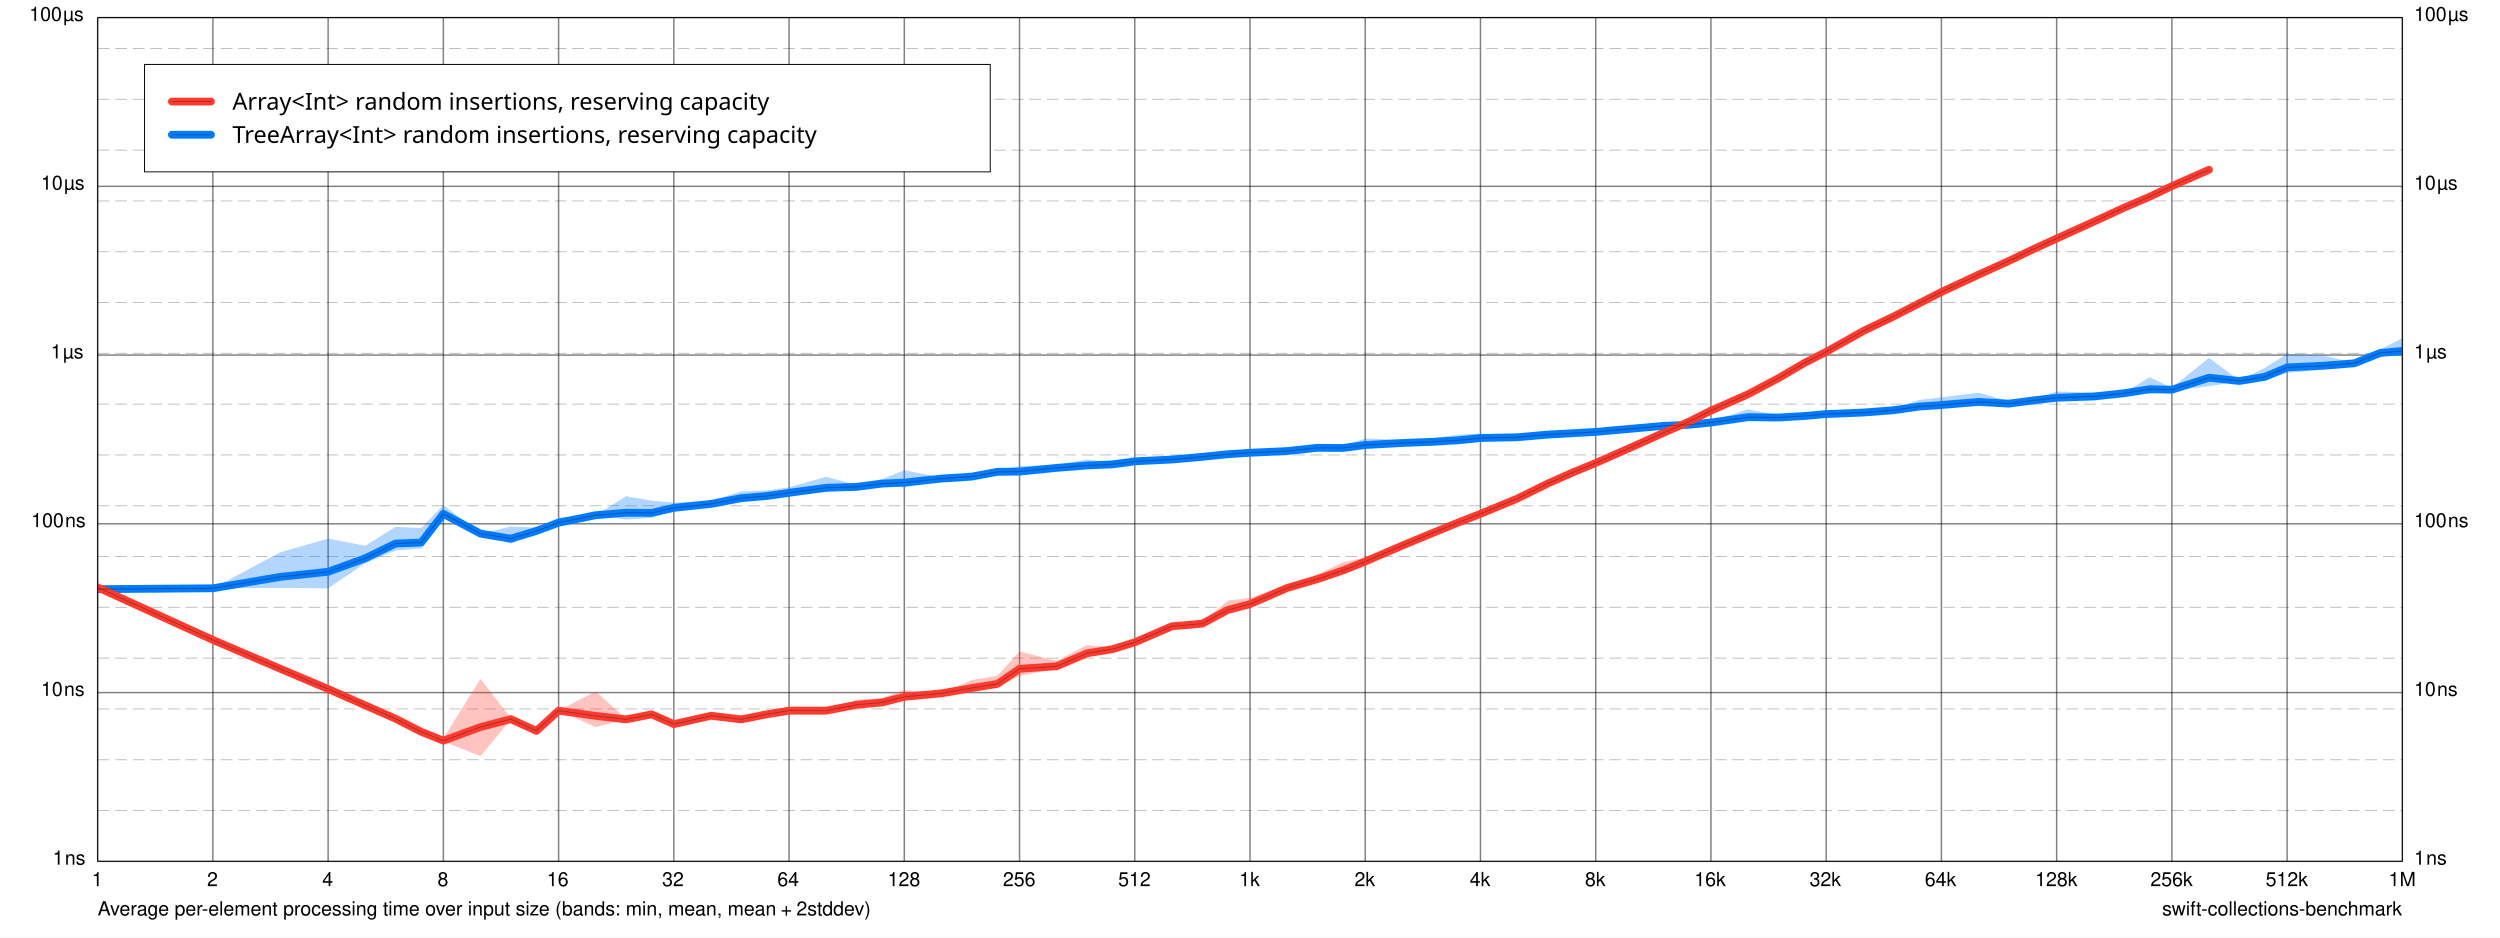
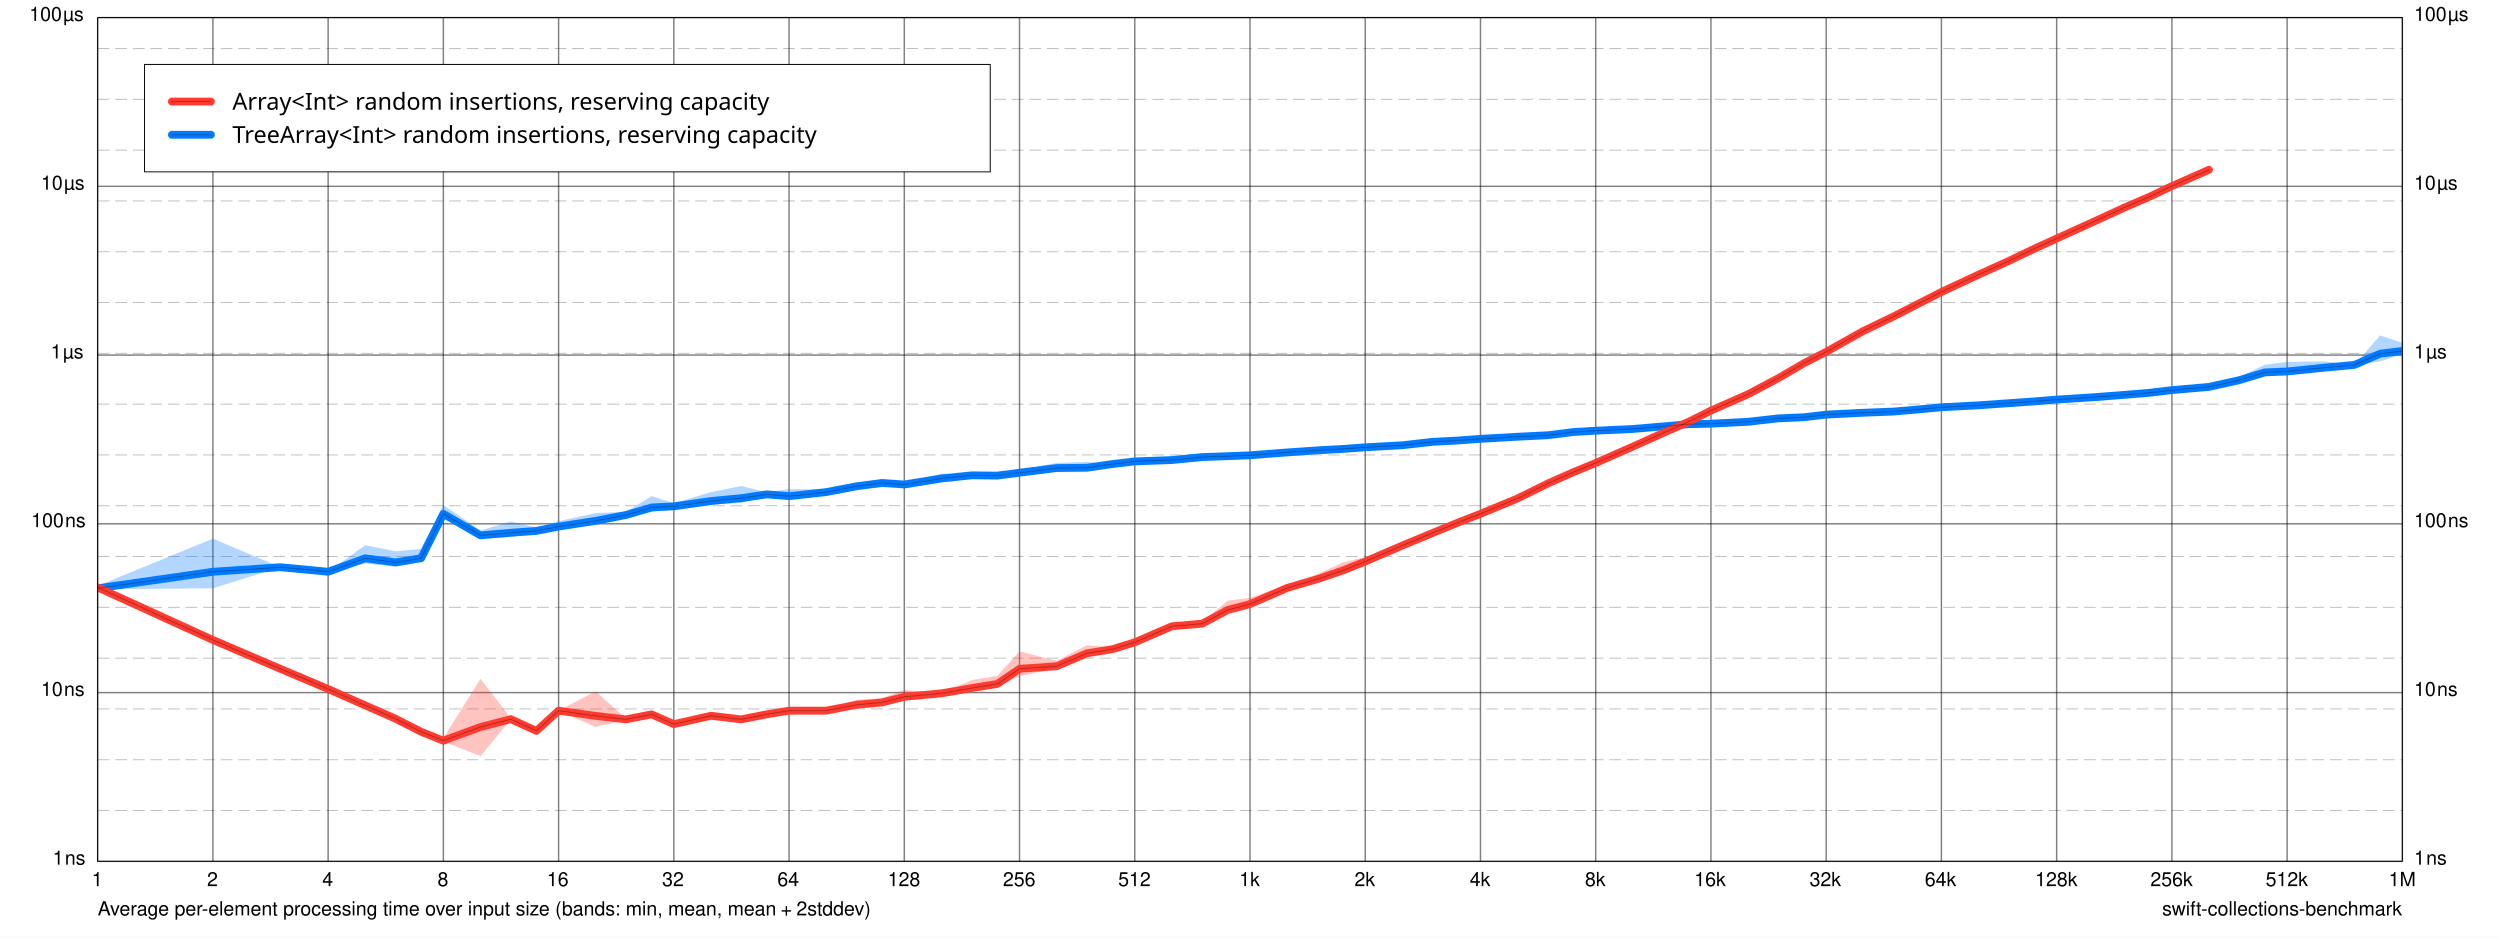
<svg xmlns="http://www.w3.org/2000/svg" xmlns:xlink="http://www.w3.org/1999/xlink" width="1280.0px" height="480.0px" viewBox="0.0 0.0 1280.0 480.0" version="1.1">
  <path d="M 0 0 L 0 480 L 1280 480 L 1280 0 z" fill="#FFFFFF" fill-opacity="1.0" stroke="none" />
  <text x="50" y="468.7" font-family="Helvetica" font-size="10" font-weight="normal" font-style="normal" fill="#000000" fill-opacity="1">Average per-element processing time over input size (bands: min, mean, mean + 2stddev)</text>
  <a xlink:href="https://github.com/apple/swift-collections-benchmark">
    <text x="1107" y="468.7" font-family="Helvetica" font-size="10" font-weight="normal" font-style="normal" fill="#000000" fill-opacity="1">swift-collections-benchmark</text>
  </a>
  <path d="M 50 9 L 50 441" fill="none" stroke-width="0.75" stroke="#000000" stroke-opacity="0.498" stroke-linecap="butt" stroke-linejoin="round" />
  <text x="47" y="453.7" font-family="Helvetica" font-size="10" font-weight="normal" font-style="normal" fill="#000000" fill-opacity="1">1</text>
  <path d="M 109 9 L 109 441" fill="none" stroke-width="0.75" stroke="#000000" stroke-opacity="0.498" stroke-linecap="butt" stroke-linejoin="round" />
  <text x="106" y="453.7" font-family="Helvetica" font-size="10" font-weight="normal" font-style="normal" fill="#000000" fill-opacity="1">2</text>
  <path d="M 168 9 L 168 441" fill="none" stroke-width="0.75" stroke="#000000" stroke-opacity="0.498" stroke-linecap="butt" stroke-linejoin="round" />
  <text x="165" y="453.7" font-family="Helvetica" font-size="10" font-weight="normal" font-style="normal" fill="#000000" fill-opacity="1">4</text>
  <path d="M 227 9 L 227 441" fill="none" stroke-width="0.75" stroke="#000000" stroke-opacity="0.498" stroke-linecap="butt" stroke-linejoin="round" />
  <text x="224" y="453.7" font-family="Helvetica" font-size="10" font-weight="normal" font-style="normal" fill="#000000" fill-opacity="1">8</text>
  <path d="M 286 9 L 286 441" fill="none" stroke-width="0.75" stroke="#000000" stroke-opacity="0.498" stroke-linecap="butt" stroke-linejoin="round" />
  <text x="280" y="453.7" font-family="Helvetica" font-size="10" font-weight="normal" font-style="normal" fill="#000000" fill-opacity="1">16</text>
  <path d="M 345 9 L 345 441" fill="none" stroke-width="0.75" stroke="#000000" stroke-opacity="0.498" stroke-linecap="butt" stroke-linejoin="round" />
  <text x="339" y="453.7" font-family="Helvetica" font-size="10" font-weight="normal" font-style="normal" fill="#000000" fill-opacity="1">32</text>
  <path d="M 404 9 L 404 441" fill="none" stroke-width="0.75" stroke="#000000" stroke-opacity="0.498" stroke-linecap="butt" stroke-linejoin="round" />
  <text x="398" y="453.7" font-family="Helvetica" font-size="10" font-weight="normal" font-style="normal" fill="#000000" fill-opacity="1">64</text>
  <path d="M 463 9 L 463 441" fill="none" stroke-width="0.75" stroke="#000000" stroke-opacity="0.498" stroke-linecap="butt" stroke-linejoin="round" />
  <text x="454.5" y="453.7" font-family="Helvetica" font-size="10" font-weight="normal" font-style="normal" fill="#000000" fill-opacity="1">128</text>
  <path d="M 522 9 L 522 441" fill="none" stroke-width="0.75" stroke="#000000" stroke-opacity="0.498" stroke-linecap="butt" stroke-linejoin="round" />
  <text x="513.5" y="453.7" font-family="Helvetica" font-size="10" font-weight="normal" font-style="normal" fill="#000000" fill-opacity="1">256</text>
  <path d="M 581 9 L 581 441" fill="none" stroke-width="0.75" stroke="#000000" stroke-opacity="0.498" stroke-linecap="butt" stroke-linejoin="round" />
  <text x="572.5" y="453.7" font-family="Helvetica" font-size="10" font-weight="normal" font-style="normal" fill="#000000" fill-opacity="1">512</text>
  <path d="M 640 9 L 640 441" fill="none" stroke-width="0.75" stroke="#000000" stroke-opacity="0.498" stroke-linecap="butt" stroke-linejoin="round" />
  <text x="634.5" y="453.7" font-family="Helvetica" font-size="10" font-weight="normal" font-style="normal" fill="#000000" fill-opacity="1">1k</text>
  <path d="M 699 9 L 699 441" fill="none" stroke-width="0.75" stroke="#000000" stroke-opacity="0.498" stroke-linecap="butt" stroke-linejoin="round" />
  <text x="693.5" y="453.7" font-family="Helvetica" font-size="10" font-weight="normal" font-style="normal" fill="#000000" fill-opacity="1">2k</text>
  <path d="M 758 9 L 758 441" fill="none" stroke-width="0.75" stroke="#000000" stroke-opacity="0.498" stroke-linecap="butt" stroke-linejoin="round" />
  <text x="752.5" y="453.7" font-family="Helvetica" font-size="10" font-weight="normal" font-style="normal" fill="#000000" fill-opacity="1">4k</text>
  <path d="M 817 9 L 817 441" fill="none" stroke-width="0.75" stroke="#000000" stroke-opacity="0.498" stroke-linecap="butt" stroke-linejoin="round" />
  <text x="811.5" y="453.7" font-family="Helvetica" font-size="10" font-weight="normal" font-style="normal" fill="#000000" fill-opacity="1">8k</text>
  <path d="M 876 9 L 876 441" fill="none" stroke-width="0.75" stroke="#000000" stroke-opacity="0.498" stroke-linecap="butt" stroke-linejoin="round" />
  <text x="867.5" y="453.7" font-family="Helvetica" font-size="10" font-weight="normal" font-style="normal" fill="#000000" fill-opacity="1">16k</text>
  <path d="M 935 9 L 935 441" fill="none" stroke-width="0.75" stroke="#000000" stroke-opacity="0.498" stroke-linecap="butt" stroke-linejoin="round" />
  <text x="926.5" y="453.7" font-family="Helvetica" font-size="10" font-weight="normal" font-style="normal" fill="#000000" fill-opacity="1">32k</text>
  <path d="M 994 9 L 994 441" fill="none" stroke-width="0.75" stroke="#000000" stroke-opacity="0.498" stroke-linecap="butt" stroke-linejoin="round" />
  <text x="985.5" y="453.7" font-family="Helvetica" font-size="10" font-weight="normal" font-style="normal" fill="#000000" fill-opacity="1">64k</text>
  <path d="M 1053 9 L 1053 441" fill="none" stroke-width="0.75" stroke="#000000" stroke-opacity="0.498" stroke-linecap="butt" stroke-linejoin="round" />
  <text x="1042" y="453.7" font-family="Helvetica" font-size="10" font-weight="normal" font-style="normal" fill="#000000" fill-opacity="1">128k</text>
  <path d="M 1112 9 L 1112 441" fill="none" stroke-width="0.75" stroke="#000000" stroke-opacity="0.498" stroke-linecap="butt" stroke-linejoin="round" />
  <text x="1101" y="453.7" font-family="Helvetica" font-size="10" font-weight="normal" font-style="normal" fill="#000000" fill-opacity="1">256k</text>
  <path d="M 1171 9 L 1171 441" fill="none" stroke-width="0.75" stroke="#000000" stroke-opacity="0.498" stroke-linecap="butt" stroke-linejoin="round" />
  <text x="1160" y="453.7" font-family="Helvetica" font-size="10" font-weight="normal" font-style="normal" fill="#000000" fill-opacity="1">512k</text>
  <path d="M 1230 9 L 1230 441" fill="none" stroke-width="0.75" stroke="#000000" stroke-opacity="0.498" stroke-linecap="butt" stroke-linejoin="round" />
  <text x="1223" y="453.7" font-family="Helvetica" font-size="10" font-weight="normal" font-style="normal" fill="#000000" fill-opacity="1">1M</text>
  <path d="M 50 441 L 1230 441" fill="none" stroke-width="0.75" stroke="#000000" stroke-opacity="0.498" stroke-linecap="butt" stroke-linejoin="round" />
  <text x="27" y="442.7" font-family="Helvetica" font-size="10" font-weight="normal" font-style="normal" fill="#000000" fill-opacity="1">1 ns</text>
  <text x="1236" y="442.7" font-family="Helvetica" font-size="10" font-weight="normal" font-style="normal" fill="#000000" fill-opacity="1">1 ns</text>
  <path d="M 50 354.6 L 1230 354.6" fill="none" stroke-width="0.75" stroke="#000000" stroke-opacity="0.498" stroke-linecap="butt" stroke-linejoin="round" />
  <text x="21" y="356.3" font-family="Helvetica" font-size="10" font-weight="normal" font-style="normal" fill="#000000" fill-opacity="1">10 ns</text>
  <text x="1236" y="356.3" font-family="Helvetica" font-size="10" font-weight="normal" font-style="normal" fill="#000000" fill-opacity="1">10 ns</text>
  <path d="M 50 268.2 L 1230 268.2" fill="none" stroke-width="0.75" stroke="#000000" stroke-opacity="0.498" stroke-linecap="butt" stroke-linejoin="round" />
  <text x="16" y="269.9" font-family="Helvetica" font-size="10" font-weight="normal" font-style="normal" fill="#000000" fill-opacity="1">100 ns</text>
  <text x="1236" y="269.9" font-family="Helvetica" font-size="10" font-weight="normal" font-style="normal" fill="#000000" fill-opacity="1">100 ns</text>
  <path d="M 50 181.8 L 1230 181.8" fill="none" stroke-width="0.75" stroke="#000000" stroke-opacity="0.498" stroke-linecap="butt" stroke-linejoin="round" />
  <text x="26" y="183.5" font-family="Helvetica" font-size="10" font-weight="normal" font-style="normal" fill="#000000" fill-opacity="1">1 µs</text>
  <text x="1236" y="183.5" font-family="Helvetica" font-size="10" font-weight="normal" font-style="normal" fill="#000000" fill-opacity="1">1 µs</text>
  <path d="M 50 95.4 L 1230 95.4" fill="none" stroke-width="0.75" stroke="#000000" stroke-opacity="0.498" stroke-linecap="butt" stroke-linejoin="round" />
  <text x="21" y="97.1" font-family="Helvetica" font-size="10" font-weight="normal" font-style="normal" fill="#000000" fill-opacity="1">10 µs</text>
  <text x="1236" y="97.1" font-family="Helvetica" font-size="10" font-weight="normal" font-style="normal" fill="#000000" fill-opacity="1">10 µs</text>
  <path d="M 50 9 L 1230 9" fill="none" stroke-width="0.75" stroke="#000000" stroke-opacity="0.498" stroke-linecap="butt" stroke-linejoin="round" />
  <text x="15" y="10.7" font-family="Helvetica" font-size="10" font-weight="normal" font-style="normal" fill="#000000" fill-opacity="1">100 µs</text>
  <text x="1236" y="10.7" font-family="Helvetica" font-size="10" font-weight="normal" font-style="normal" fill="#000000" fill-opacity="1">100 µs</text>
  <path d="M 50 414.99 L 1230 414.99" fill="none" stroke-width="0.5" stroke="#000000" stroke-opacity="0.259" stroke-linecap="butt" stroke-linejoin="round" stroke-dasharray="6 3" stroke-dashoffset="0" />
  <path d="M 50 388.98 L 1230 388.98" fill="none" stroke-width="0.5" stroke="#000000" stroke-opacity="0.259" stroke-linecap="butt" stroke-linejoin="round" stroke-dasharray="6 3" stroke-dashoffset="0" />
  <path d="M 50 362.97 L 1230 362.97" fill="none" stroke-width="0.5" stroke="#000000" stroke-opacity="0.259" stroke-linecap="butt" stroke-linejoin="round" stroke-dasharray="6 3" stroke-dashoffset="0" />
  <path d="M 50 336.96 L 1230 336.96" fill="none" stroke-width="0.5" stroke="#000000" stroke-opacity="0.259" stroke-linecap="butt" stroke-linejoin="round" stroke-dasharray="6 3" stroke-dashoffset="0" />
  <path d="M 50 310.96 L 1230 310.96" fill="none" stroke-width="0.5" stroke="#000000" stroke-opacity="0.259" stroke-linecap="butt" stroke-linejoin="round" stroke-dasharray="6 3" stroke-dashoffset="0" />
  <path d="M 50 284.95 L 1230 284.95" fill="none" stroke-width="0.5" stroke="#000000" stroke-opacity="0.259" stroke-linecap="butt" stroke-linejoin="round" stroke-dasharray="6 3" stroke-dashoffset="0" />
  <path d="M 50 258.94 L 1230 258.94" fill="none" stroke-width="0.5" stroke="#000000" stroke-opacity="0.259" stroke-linecap="butt" stroke-linejoin="round" stroke-dasharray="6 3" stroke-dashoffset="0" />
  <path d="M 50 232.93 L 1230 232.93" fill="none" stroke-width="0.5" stroke="#000000" stroke-opacity="0.259" stroke-linecap="butt" stroke-linejoin="round" stroke-dasharray="6 3" stroke-dashoffset="0" />
  <path d="M 50 206.92 L 1230 206.92" fill="none" stroke-width="0.5" stroke="#000000" stroke-opacity="0.259" stroke-linecap="butt" stroke-linejoin="round" stroke-dasharray="6 3" stroke-dashoffset="0" />
  <path d="M 50 180.91 L 1230 180.91" fill="none" stroke-width="0.5" stroke="#000000" stroke-opacity="0.259" stroke-linecap="butt" stroke-linejoin="round" stroke-dasharray="6 3" stroke-dashoffset="0" />
  <path d="M 50 154.9 L 1230 154.9" fill="none" stroke-width="0.5" stroke="#000000" stroke-opacity="0.259" stroke-linecap="butt" stroke-linejoin="round" stroke-dasharray="6 3" stroke-dashoffset="0" />
  <path d="M 50 128.89 L 1230 128.89" fill="none" stroke-width="0.5" stroke="#000000" stroke-opacity="0.259" stroke-linecap="butt" stroke-linejoin="round" stroke-dasharray="6 3" stroke-dashoffset="0" />
  <path d="M 50 102.88 L 1230 102.88" fill="none" stroke-width="0.5" stroke="#000000" stroke-opacity="0.259" stroke-linecap="butt" stroke-linejoin="round" stroke-dasharray="6 3" stroke-dashoffset="0" />
  <path d="M 50 76.874 L 1230 76.874" fill="none" stroke-width="0.5" stroke="#000000" stroke-opacity="0.259" stroke-linecap="butt" stroke-linejoin="round" stroke-dasharray="6 3" stroke-dashoffset="0" />
  <path d="M 50 50.865 L 1230 50.865" fill="none" stroke-width="0.5" stroke="#000000" stroke-opacity="0.259" stroke-linecap="butt" stroke-linejoin="round" stroke-dasharray="6 3" stroke-dashoffset="0" />
  <path d="M 50 24.856 L 1230 24.856" fill="none" stroke-width="0.5" stroke="#000000" stroke-opacity="0.259" stroke-linecap="butt" stroke-linejoin="round" stroke-dasharray="6 3" stroke-dashoffset="0" />
  <path d="M 74 33 L 74 88 L 507 88 L 507 33 z" fill="#FFFFFF" fill-opacity="1.0" stroke="none" />
  <clipPath id="clip-0">
    <path d="M 50 9 L 50 441 L 1230 441 L 1230 9 z" />
  </clipPath>
  <g clip-path="url(#clip-0)">
-     <path d="M 50 301.66L 109 301.2L 143.51 282.77L 168 275.78L 186.99 279.45L 202.51 269.74L 215.63 270.36L 227 258.58L 245.99 273.21L 261.51 269.59L 274.63 270.11L 286 265.03L 304.99 263.78L 320.51 254.05L 333.63 256.36L 345 257.35L 363.99 256.35L 379.51 251.65L 392.63 251.09L 404 249.49L 422.99 244.11L 438.51 248.31L 451.63 245.27L 463 240.78L 481.99 244.44L 497.51 242.43L 510.63 240.68L 522 238.63L 540.99 237.95L 556.51 235.25L 569.63 237.21L 581 234.5L 599.99 234.28L 615.51 231.93L 628.63 232.06L 640 230.41L 658.99 229.27L 674.51 228.78L 687.63 228.07L 699 224.51L 717.99 225.25L 733.51 224.38L 746.63 222.55L 758 221.99L 776.99 223.68L 792.51 222.23L 805.63 221.19L 817 220.98L 835.99 218.46L 851.51 217.8L 864.63 217.09L 876 215.71L 894.99 209.55L 910.51 212.65L 923.63 212.44L 935 210.32L 953.99 210.91L 969.51 209.08L 982.63 204.74L 994 203.44L 1013 201.05L 1028.5 205.47L 1041.6 204.17L 1053 200.4L 1072 201.08L 1087.5 201.06L 1100.6 193.16L 1112 198.5L 1131 183.22L 1146.5 194.8L 1159.6 188.32L 1171 181.17L 1190 182.14L 1205.5 185.87L 1218.6 178.93L 1230 173.17L 1230 182.28L 1218.6 181.41L 1205.5 186.04L 1190 189.2L 1171 190.93L 1159.6 194.71L 1146.5 195.16L 1131 197.76L 1112 199.92L 1100.6 201.7L 1087.5 201.44L 1072 203.7L 1053 204.86L 1041.6 205.22L 1028.5 207.09L 1013 207.6L 994 208.86L 982.63 209.45L 969.51 210.38L 953.99 211.33L 935 212.6L 923.63 213.2L 910.51 214.19L 894.99 215.13L 876 216.57L 864.63 217.62L 851.51 218.15L 835.99 219.8L 817 221.19L 805.63 222.01L 792.51 222.61L 776.99 223.94L 758 225.09L 746.63 226.52L 733.51 226.88L 717.99 227.38L 699 229.1L 687.63 229.81L 674.51 229.44L 658.99 231.57L 640 232.32L 628.63 232.73L 615.51 234.62L 599.99 235.63L 581 236.83L 569.63 237.95L 556.51 239.47L 540.99 240.15L 522 242.49L 510.63 241.92L 497.51 244.61L 481.99 245.24L 463 249.62L 451.63 248.45L 438.51 249.62L 422.99 251.96L 404 253.38L 392.63 255.01L 379.51 256.35L 363.99 258.59L 345 261.02L 333.63 265.09L 320.51 266.04L 304.99 263.78L 286 268.58L 274.63 272.45L 261.51 278.29L 245.99 273.21L 227 264.84L 215.63 280.83L 202.51 281.85L 186.99 288.38L 168 301.2L 143.51 301.05L 109 301.2L 50 301.66" fill="#007AFF" fill-opacity="0.302" stroke="none" />
+     <path d="M 50 299.94L 109 275.78L 143.51 290.41L 168 292.74L 186.99 279.16L 202.51 282.26L 215.63 281.02L 227 258.58L 245.99 271.64L 261.51 266.99L 274.63 270.11L 286 266.84L 304.99 262.67L 320.51 262.06L 333.63 254L 345 257.65L 363.99 251.97L 379.51 248.8L 392.63 252.06L 404 250.43L 422.99 250.55L 438.51 247.76L 451.63 246.94L 463 247.75L 481.99 242.53L 497.51 242.79L 510.63 241.62L 522 240.6L 540.99 237.02L 556.51 236.5L 569.63 237.52L 581 235.19L 599.99 234.91L 615.51 232.09L 628.63 232.26L 640 231.54L 658.99 230.6L 674.51 230.16L 687.63 228.54L 699 228.36L 717.99 226.7L 733.51 224.27L 746.63 225.17L 758 223.73L 776.99 222.3L 792.51 222L 805.63 220.54L 817 219.77L 835.99 219.1L 851.51 218.07L 864.63 216.6L 876 216.83L 894.99 215.74L 910.51 213.85L 923.63 212.87L 935 211.4L 953.99 211.05L 969.51 209.83L 982.63 209.22L 994 208.45L 1013 206.51L 1028.5 205.61L 1041.6 204.84L 1053 204.35L 1072 202.39L 1087.5 202.12L 1100.6 200.72L 1112 198.47L 1131 196.41L 1146.5 193.08L 1159.6 186.75L 1171 185.28L 1190 185.04L 1205.5 186.78L 1218.6 171.74L 1230 175.51L 1230 181.29L 1218.6 185.05L 1205.5 186.83L 1190 189.46L 1171 192.09L 1159.6 192.16L 1146.5 195.2L 1131 198.7L 1112 200.2L 1100.6 201.23L 1087.5 202.2L 1072 203.74L 1053 204.66L 1041.6 205.75L 1028.5 206.72L 1013 207.87L 994 208.54L 982.63 209.71L 969.51 211.05L 953.99 211.42L 935 212.61L 923.63 213.89L 910.51 214.33L 894.99 216.05L 876 216.96L 864.63 217.39L 851.51 218.41L 835.99 219.83L 817 220.78L 805.63 221.44L 792.51 223.13L 776.99 224.09L 758 225.04L 746.63 225.66L 733.51 226.94L 717.99 228.43L 699 229.26L 687.63 230.33L 674.51 230.71L 658.99 232.03L 640 233.67L 628.63 234.03L 615.51 234.72L 599.99 235.78L 581 236.62L 569.63 237.6L 556.51 240.6L 540.99 240.61L 522 242.55L 510.63 244.21L 497.51 243.58L 481.99 245.88L 463 248.16L 451.63 247.39L 438.51 249.43L 422.99 252.47L 404 255.41L 392.63 253.48L 379.51 257.55L 363.99 258.3L 345 259.83L 333.63 262.13L 320.51 264.26L 304.99 268.2L 286 270.62L 274.63 272.45L 261.51 275.04L 245.99 275.01L 227 264.84L 215.63 287.64L 202.51 290.18L 186.99 288.51L 168 292.74L 143.51 290.41L 109 301.2L 50 301.66" fill="#007AFF" fill-opacity="0.302" stroke="none" />
    <path d="M 50 300.75L 109 327.66L 143.51 341.17L 168 352.77L 186.99 361.14L 202.51 367.98L 215.63 374.67L 227 377.97L 245.99 347.61L 261.51 367.58L 274.63 374.22L 286 363.86L 304.99 353.95L 320.51 368L 333.63 365.75L 345 370.76L 363.99 366.29L 379.51 368.32L 392.63 365.58L 404 363.86L 422.99 363.86L 438.51 358.27L 451.63 357.44L 463 353.28L 481.99 354.96L 497.51 348.21L 510.63 346.02L 522 333.56L 540.99 338.34L 556.51 330.34L 569.63 331.55L 581 327.58L 599.99 319.15L 615.51 318.43L 628.63 307.5L 640 306.08L 658.99 299.3L 674.51 294L 687.63 287.92L 699 285.33L 717.99 278.97L 733.51 271.83L 746.63 267.14L 758 262.73L 776.99 254.29L 792.51 247.05L 805.63 241.66L 817 237L 835.99 227.57L 851.51 221.32L 864.63 215.38L 876 208.36L 894.99 201.57L 910.51 193.26L 923.63 185.3L 935 180.09L 953.99 168.41L 969.51 161.75L 982.63 154.82L 994 148.94L 1013 140.43L 1028.5 133.27L 1041.6 126.87L 1053 121.91L 1072 113.48L 1087.5 105.99L 1100.6 100.34L 1112 94.422L 1131 86.914L 1131 86.914L 1112 95.601L 1100.6 100.84L 1087.5 106.48L 1072 113.49L 1053 122.2L 1041.6 127.49L 1028.5 133.72L 1013 140.7L 994 149.68L 982.63 155.48L 969.51 162.12L 953.99 169.87L 935 180.15L 923.63 186.2L 910.51 193.76L 894.99 201.93L 876 210.91L 864.63 216.15L 851.51 221.81L 835.99 229.06L 817 237.06L 805.63 241.75L 792.51 247.71L 776.99 255.52L 758 263.19L 746.63 267.63L 733.51 273.26L 717.99 279.43L 699 288.28L 687.63 293.61L 674.51 297.44L 658.99 301.67L 640 310.5L 628.63 314.15L 615.51 319.64L 599.99 321.21L 581 329.32L 569.63 332.65L 556.51 336.07L 540.99 342.15L 522 346.13L 510.63 351.75L 497.51 353.85L 481.99 355L 463 358.07L 451.63 360.46L 438.51 361.82L 422.99 363.86L 404 363.86L 392.63 365.75L 379.51 368.32L 363.99 366.54L 345 370.76L 333.63 365.75L 320.51 368.43L 304.99 372.24L 286 363.86L 274.63 374.22L 261.51 368.43L 245.99 387.15L 227 379.68L 215.63 374.67L 202.51 367.98L 186.99 361.14L 168 352.77L 143.51 342.88L 109 327.66L 50 300.75" fill="#FF3B30" fill-opacity="0.302" stroke="none" />
-     <path d="M 50 301.66L 109 301.2L 143.51 295.35L 168 292.74L 186.99 285.84L 202.51 278.29L 215.63 277.8L 227 263.1L 245.99 273.21L 261.51 275.82L 274.63 271.83L 286 267.62L 304.99 263.78L 320.51 262.52L 333.63 262.61L 345 260.02L 363.99 258L 379.51 255.06L 392.63 253.94L 404 252.32L 422.99 249.74L 438.51 249.28L 451.63 247.6L 463 247.1L 481.99 245.03L 497.51 244.03L 510.63 241.59L 522 241.44L 540.99 239.56L 556.51 238.32L 569.63 237.75L 581 236.21L 599.99 235.27L 615.51 233.9L 628.63 232.56L 640 231.81L 658.99 230.95L 674.51 229.27L 687.63 229.35L 699 227.85L 717.99 226.81L 733.51 226.21L 746.63 225.44L 758 224.26L 776.99 223.87L 792.51 222.51L 805.63 221.79L 817 221.13L 835.99 219.44L 851.51 218.06L 864.63 217.48L 876 216.35L 894.99 213.59L 910.51 213.78L 923.63 213L 935 212L 953.99 211.22L 969.51 210.04L 982.63 208.16L 994 207.37L 1013 205.78L 1028.5 206.66L 1041.6 204.94L 1053 203.64L 1072 203L 1087.5 201.34L 1100.6 199.27L 1112 199.54L 1131 193.39L 1146.5 195.07L 1159.6 192.93L 1171 188.12L 1190 187.23L 1205.5 185.99L 1218.6 180.75L 1230 179.68" fill="none" stroke-width="4" stroke="#007AFF" stroke-opacity="1" stroke-linecap="round" stroke-linejoin="round" />
+     <path d="M 50 301.2L 109 292.74L 143.51 290.41L 168 292.74L 186.99 285.84L 202.51 287.95L 215.63 285.79L 227 263.1L 245.99 274.1L 261.51 272.77L 274.63 271.83L 286 269.6L 304.99 266.67L 320.51 263.67L 333.63 259.83L 345 259.25L 363.99 256.54L 379.51 255.06L 392.63 253.1L 404 254.04L 422.99 251.96L 438.51 248.98L 451.63 247.27L 463 248.06L 481.99 244.98L 497.51 243.37L 510.63 243.51L 522 242.03L 540.99 239.64L 556.51 239.49L 569.63 237.58L 581 236.24L 599.99 235.55L 615.51 234.02L 628.63 233.56L 640 233.1L 658.99 231.65L 674.51 230.57L 687.63 229.85L 699 229.02L 717.99 227.97L 733.51 226.22L 746.63 225.53L 758 224.69L 776.99 223.61L 792.51 222.83L 805.63 221.2L 817 220.52L 835.99 219.64L 851.51 218.32L 864.63 217.18L 876 216.93L 894.99 215.96L 910.51 214.2L 923.63 213.62L 935 212.29L 953.99 211.32L 969.51 210.73L 982.63 209.58L 994 208.52L 1013 207.51L 1028.5 206.43L 1041.6 205.51L 1053 204.58L 1072 203.38L 1087.5 202.18L 1100.6 201.1L 1112 199.74L 1131 198.09L 1146.5 194.64L 1159.6 190.67L 1171 190.19L 1190 188.25L 1205.5 186.82L 1218.6 181.09L 1230 179.7" fill="none" stroke-width="4" stroke="#007AFF" stroke-opacity="1" stroke-linecap="round" stroke-linejoin="round" />
    <path d="M 50 300.75L 109 327.66L 143.51 342.42L 168 352.77L 186.99 361.14L 202.51 367.98L 215.63 374.67L 227 379.23L 245.99 372.24L 261.51 368.21L 274.63 374.22L 286 363.86L 304.99 366.54L 320.51 368.32L 333.63 365.75L 345 370.76L 363.99 366.47L 379.51 368.32L 392.63 365.71L 404 363.86L 422.99 363.86L 438.51 360.86L 451.63 359.65L 463 356.76L 481.99 354.99L 497.51 352.29L 510.63 350.17L 522 342.42L 540.99 341.12L 556.51 334.49L 569.63 332.36L 581 328.86L 599.99 320.66L 615.51 319.32L 628.63 312.29L 640 309.3L 658.99 301.04L 674.51 296.51L 687.63 292.04L 699 287.49L 717.99 279.31L 733.51 272.88L 746.63 267.5L 758 263.07L 776.99 255.2L 792.51 247.53L 805.63 241.73L 817 237.04L 835.99 228.67L 851.51 221.68L 864.63 215.94L 876 210.23L 894.99 201.84L 910.51 193.63L 923.63 185.96L 935 180.13L 953.99 169.48L 969.51 162.02L 982.63 155.31L 994 149.49L 1013 140.63L 1028.5 133.6L 1041.6 127.33L 1053 122.12L 1072 113.49L 1087.5 106.35L 1100.6 100.71L 1112 95.289L 1131 86.914" fill="none" stroke-width="4" stroke="#FF3B30" stroke-opacity="1" stroke-linecap="round" stroke-linejoin="round" />
-     <path d="M 50 301.66L 109 301.2L 143.51 295.35L 168 292.74L 186.99 285.84L 202.51 278.29L 215.63 277.8L 227 263.1L 245.99 273.21L 261.51 275.82L 274.63 271.83L 286 267.62L 304.99 263.78L 320.51 262.52L 333.63 262.61L 345 260.02L 363.99 258L 379.51 255.06L 392.63 253.94L 404 252.32L 422.99 249.74L 438.51 249.28L 451.63 247.6L 463 247.1L 481.99 245.03L 497.51 244.03L 510.63 241.59L 522 241.44L 540.99 239.56L 556.51 238.32L 569.63 237.75L 581 236.21L 599.99 235.27L 615.51 233.9L 628.63 232.56L 640 231.81L 658.99 230.95L 674.51 229.27L 687.63 229.35L 699 227.85L 717.99 226.81L 733.51 226.21L 746.63 225.44L 758 224.26L 776.99 223.87L 792.51 222.51L 805.63 221.79L 817 221.13L 835.99 219.44L 851.51 218.06L 864.63 217.48L 876 216.35L 894.99 213.59L 910.51 213.78L 923.63 213L 935 212L 953.99 211.22L 969.51 210.04L 982.63 208.16L 994 207.37L 1013 205.78L 1028.5 206.66L 1041.6 204.94L 1053 203.64L 1072 203L 1087.5 201.34L 1100.6 199.27L 1112 199.54L 1131 193.39L 1146.5 195.07L 1159.6 192.93L 1171 188.12L 1190 187.23L 1205.5 185.99L 1218.6 180.75L 1230 179.68" fill="none" stroke-width="0.5" stroke="#000000" stroke-opacity="0.302" stroke-linecap="round" stroke-linejoin="round" />
+     <path d="M 50 301.2L 109 292.74L 143.51 290.41L 168 292.74L 186.99 285.84L 202.51 287.95L 215.63 285.79L 227 263.1L 245.99 274.1L 261.51 272.77L 274.63 271.83L 286 269.6L 304.99 266.67L 320.51 263.67L 333.63 259.83L 345 259.25L 363.99 256.54L 379.51 255.06L 392.63 253.1L 404 254.04L 422.99 251.96L 438.51 248.98L 451.63 247.27L 463 248.06L 481.99 244.98L 497.51 243.37L 510.63 243.51L 522 242.03L 540.99 239.64L 556.51 239.49L 569.63 237.58L 581 236.24L 599.99 235.55L 615.51 234.02L 628.63 233.56L 640 233.1L 658.99 231.65L 674.51 230.57L 687.63 229.85L 699 229.02L 717.99 227.97L 733.51 226.22L 746.63 225.53L 758 224.69L 776.99 223.61L 792.51 222.83L 805.63 221.2L 817 220.52L 835.99 219.64L 851.51 218.32L 864.63 217.18L 876 216.93L 894.99 215.96L 910.51 214.2L 923.63 213.62L 935 212.29L 953.99 211.32L 969.51 210.73L 982.63 209.58L 994 208.52L 1013 207.51L 1028.5 206.43L 1041.6 205.51L 1053 204.58L 1072 203.38L 1087.5 202.18L 1100.6 201.1L 1112 199.74L 1131 198.09L 1146.5 194.64L 1159.6 190.67L 1171 190.19L 1190 188.25L 1205.5 186.82L 1218.6 181.09L 1230 179.7" fill="none" stroke-width="0.5" stroke="#000000" stroke-opacity="0.302" stroke-linecap="round" stroke-linejoin="round" />
    <path d="M 50 300.75L 109 327.66L 143.51 342.42L 168 352.77L 186.99 361.14L 202.51 367.98L 215.63 374.67L 227 379.23L 245.99 372.24L 261.51 368.21L 274.63 374.22L 286 363.86L 304.99 366.54L 320.51 368.32L 333.63 365.75L 345 370.76L 363.99 366.47L 379.51 368.32L 392.63 365.71L 404 363.86L 422.99 363.86L 438.51 360.86L 451.63 359.65L 463 356.76L 481.99 354.99L 497.51 352.29L 510.63 350.17L 522 342.42L 540.99 341.12L 556.51 334.49L 569.63 332.36L 581 328.86L 599.99 320.66L 615.51 319.32L 628.63 312.29L 640 309.3L 658.99 301.04L 674.51 296.51L 687.63 292.04L 699 287.49L 717.99 279.31L 733.51 272.88L 746.63 267.5L 758 263.07L 776.99 255.2L 792.51 247.53L 805.63 241.73L 817 237.04L 835.99 228.67L 851.51 221.68L 864.63 215.94L 876 210.23L 894.99 201.84L 910.51 193.63L 923.63 185.96L 935 180.13L 953.99 169.48L 969.51 162.02L 982.63 155.31L 994 149.49L 1013 140.63L 1028.5 133.6L 1041.6 127.33L 1053 122.12L 1072 113.49L 1087.5 106.35L 1100.6 100.71L 1112 95.289L 1131 86.914" fill="none" stroke-width="0.5" stroke="#000000" stroke-opacity="0.302" stroke-linecap="round" stroke-linejoin="round" />
  </g>
  <path d="M 74 33 L 74 88 L 507 88 L 507 33 z" fill="#FFFFFF" fill-opacity="0.702" stroke-width="0.5" stroke="#000000" stroke-opacity="1" stroke-linecap="round" stroke-linejoin="round" />
  <path d="M 88 52 L 108 52" fill="none" stroke-width="4" stroke="#FF3B30" stroke-opacity="1" stroke-linecap="round" stroke-linejoin="round" />
  <path d="M 88 52 L 108 52" fill="none" stroke-width="0.5" stroke="#000000" stroke-opacity="0.302" stroke-linecap="round" stroke-linejoin="round" />
  <text x="119" y="56.17" font-family="Menlo" font-size="12" font-weight="normal" font-style="normal" fill="#000000" fill-opacity="1">Array&lt;Int&gt; random insertions, reserving capacity</text>
  <path d="M 88 69 L 108 69" fill="none" stroke-width="4" stroke="#007AFF" stroke-opacity="1" stroke-linecap="round" stroke-linejoin="round" />
  <path d="M 88 69 L 108 69" fill="none" stroke-width="0.5" stroke="#000000" stroke-opacity="0.302" stroke-linecap="round" stroke-linejoin="round" />
  <text x="119" y="73.17" font-family="Menlo" font-size="12" font-weight="normal" font-style="normal" fill="#000000" fill-opacity="1">TreeArray&lt;Int&gt; random insertions, reserving capacity</text>
  <path d="M 50 9 L 50 441 L 1230 441 L 1230 9 z" fill="none" stroke-width="0.5" stroke="#000000" stroke-opacity="1" stroke-linecap="round" stroke-linejoin="round" />
</svg>
